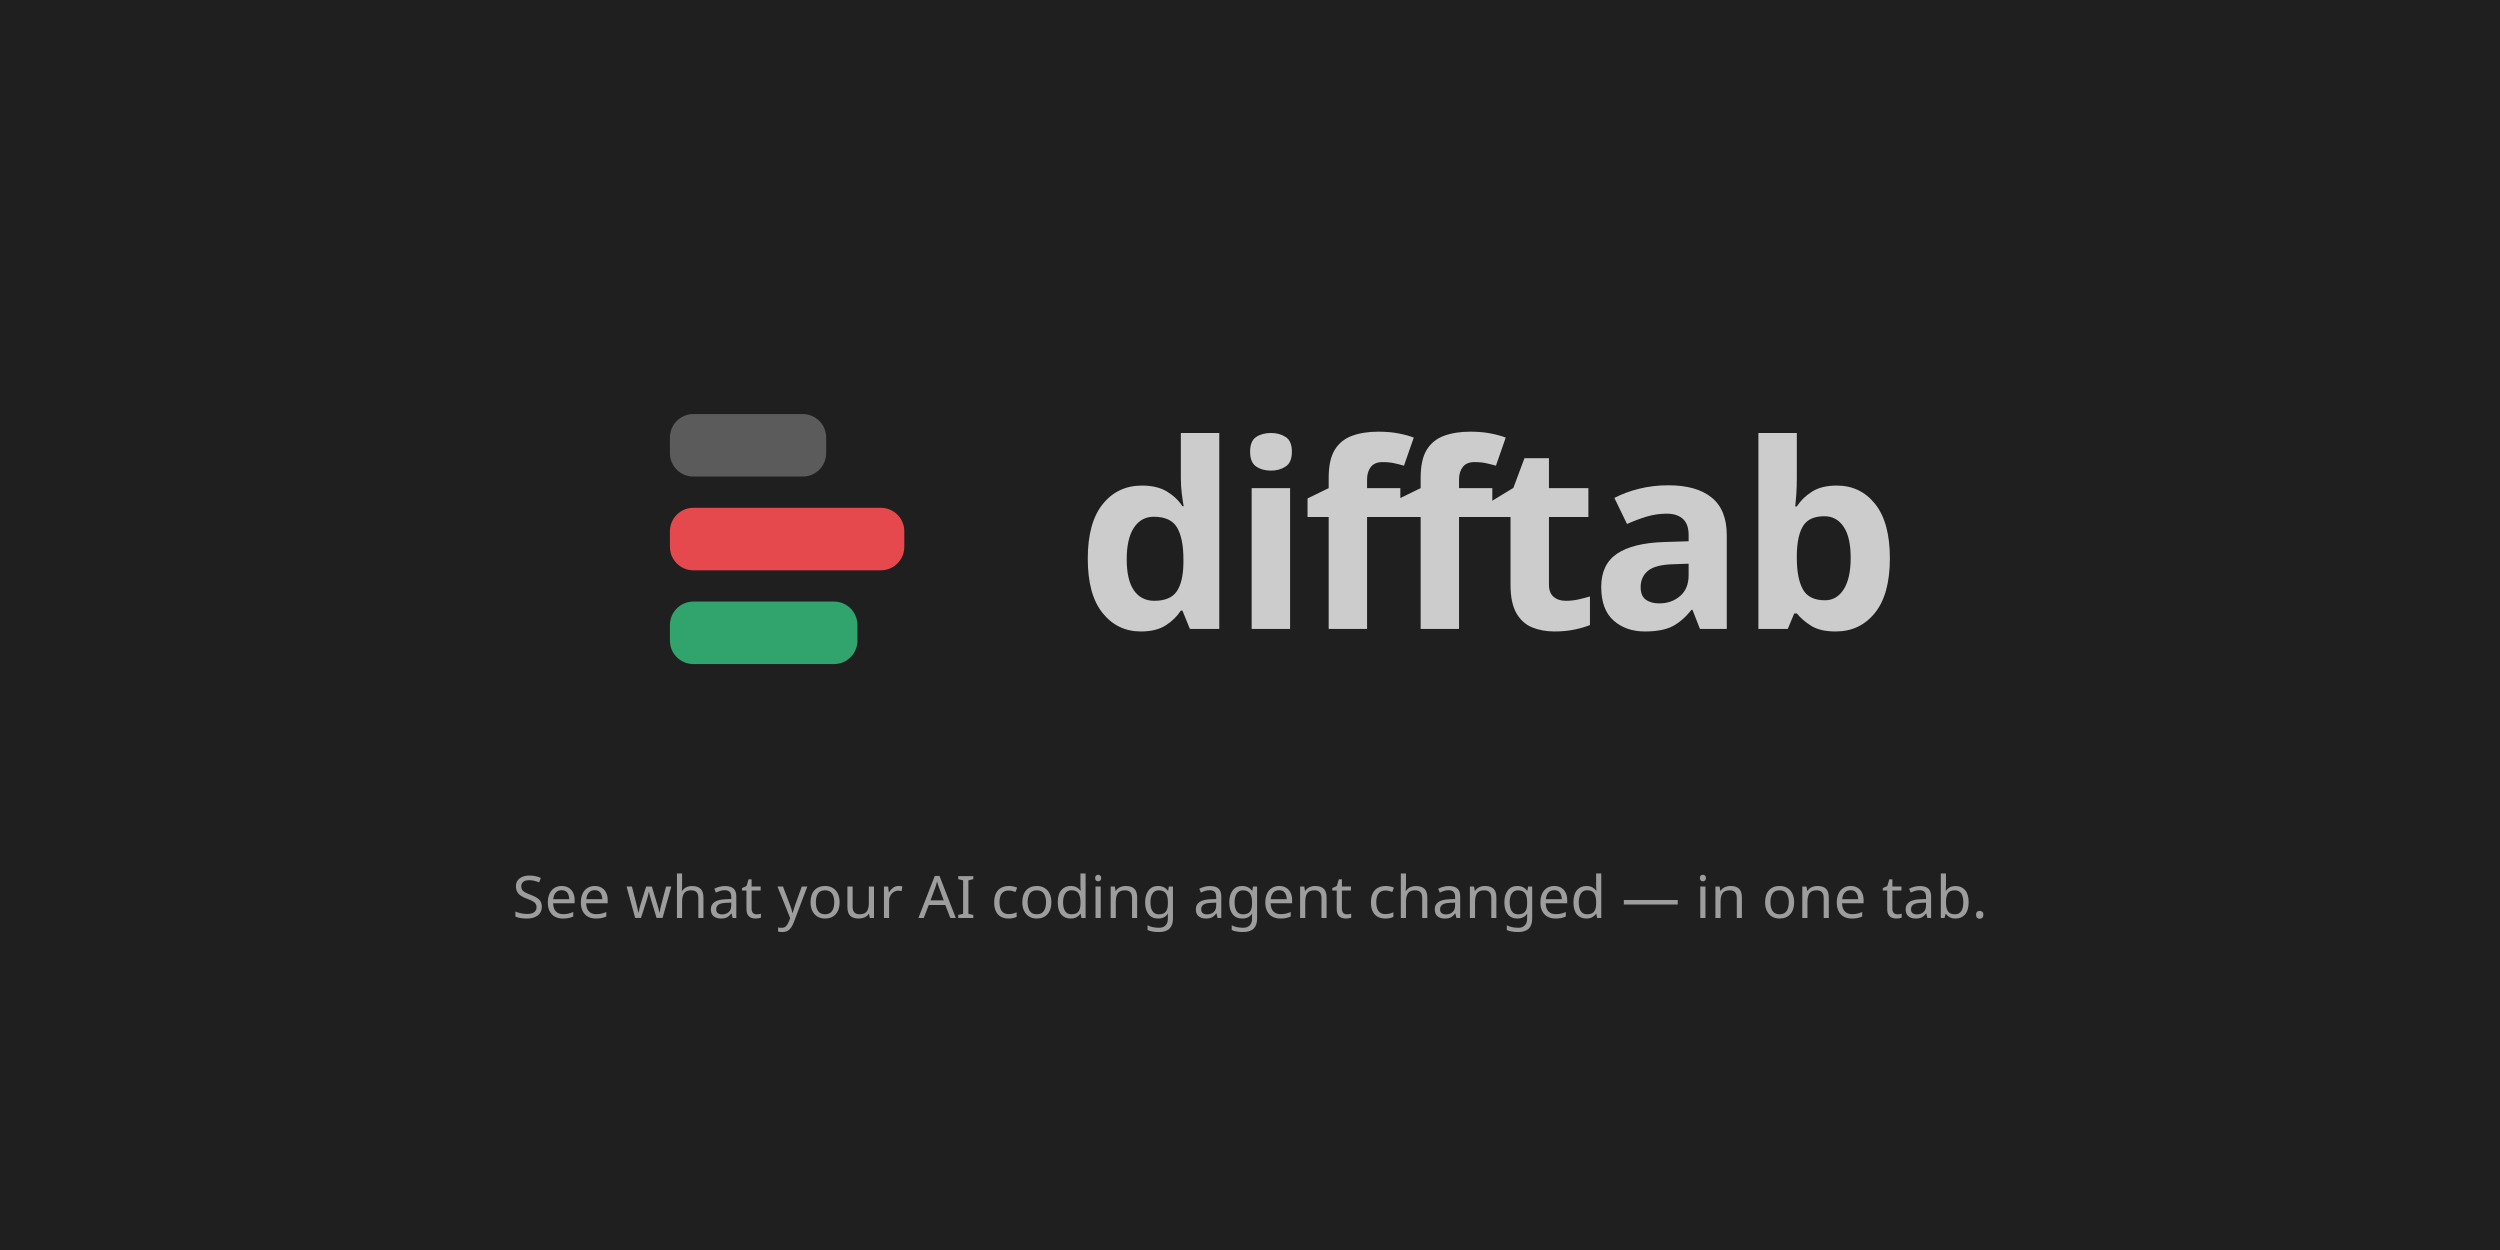
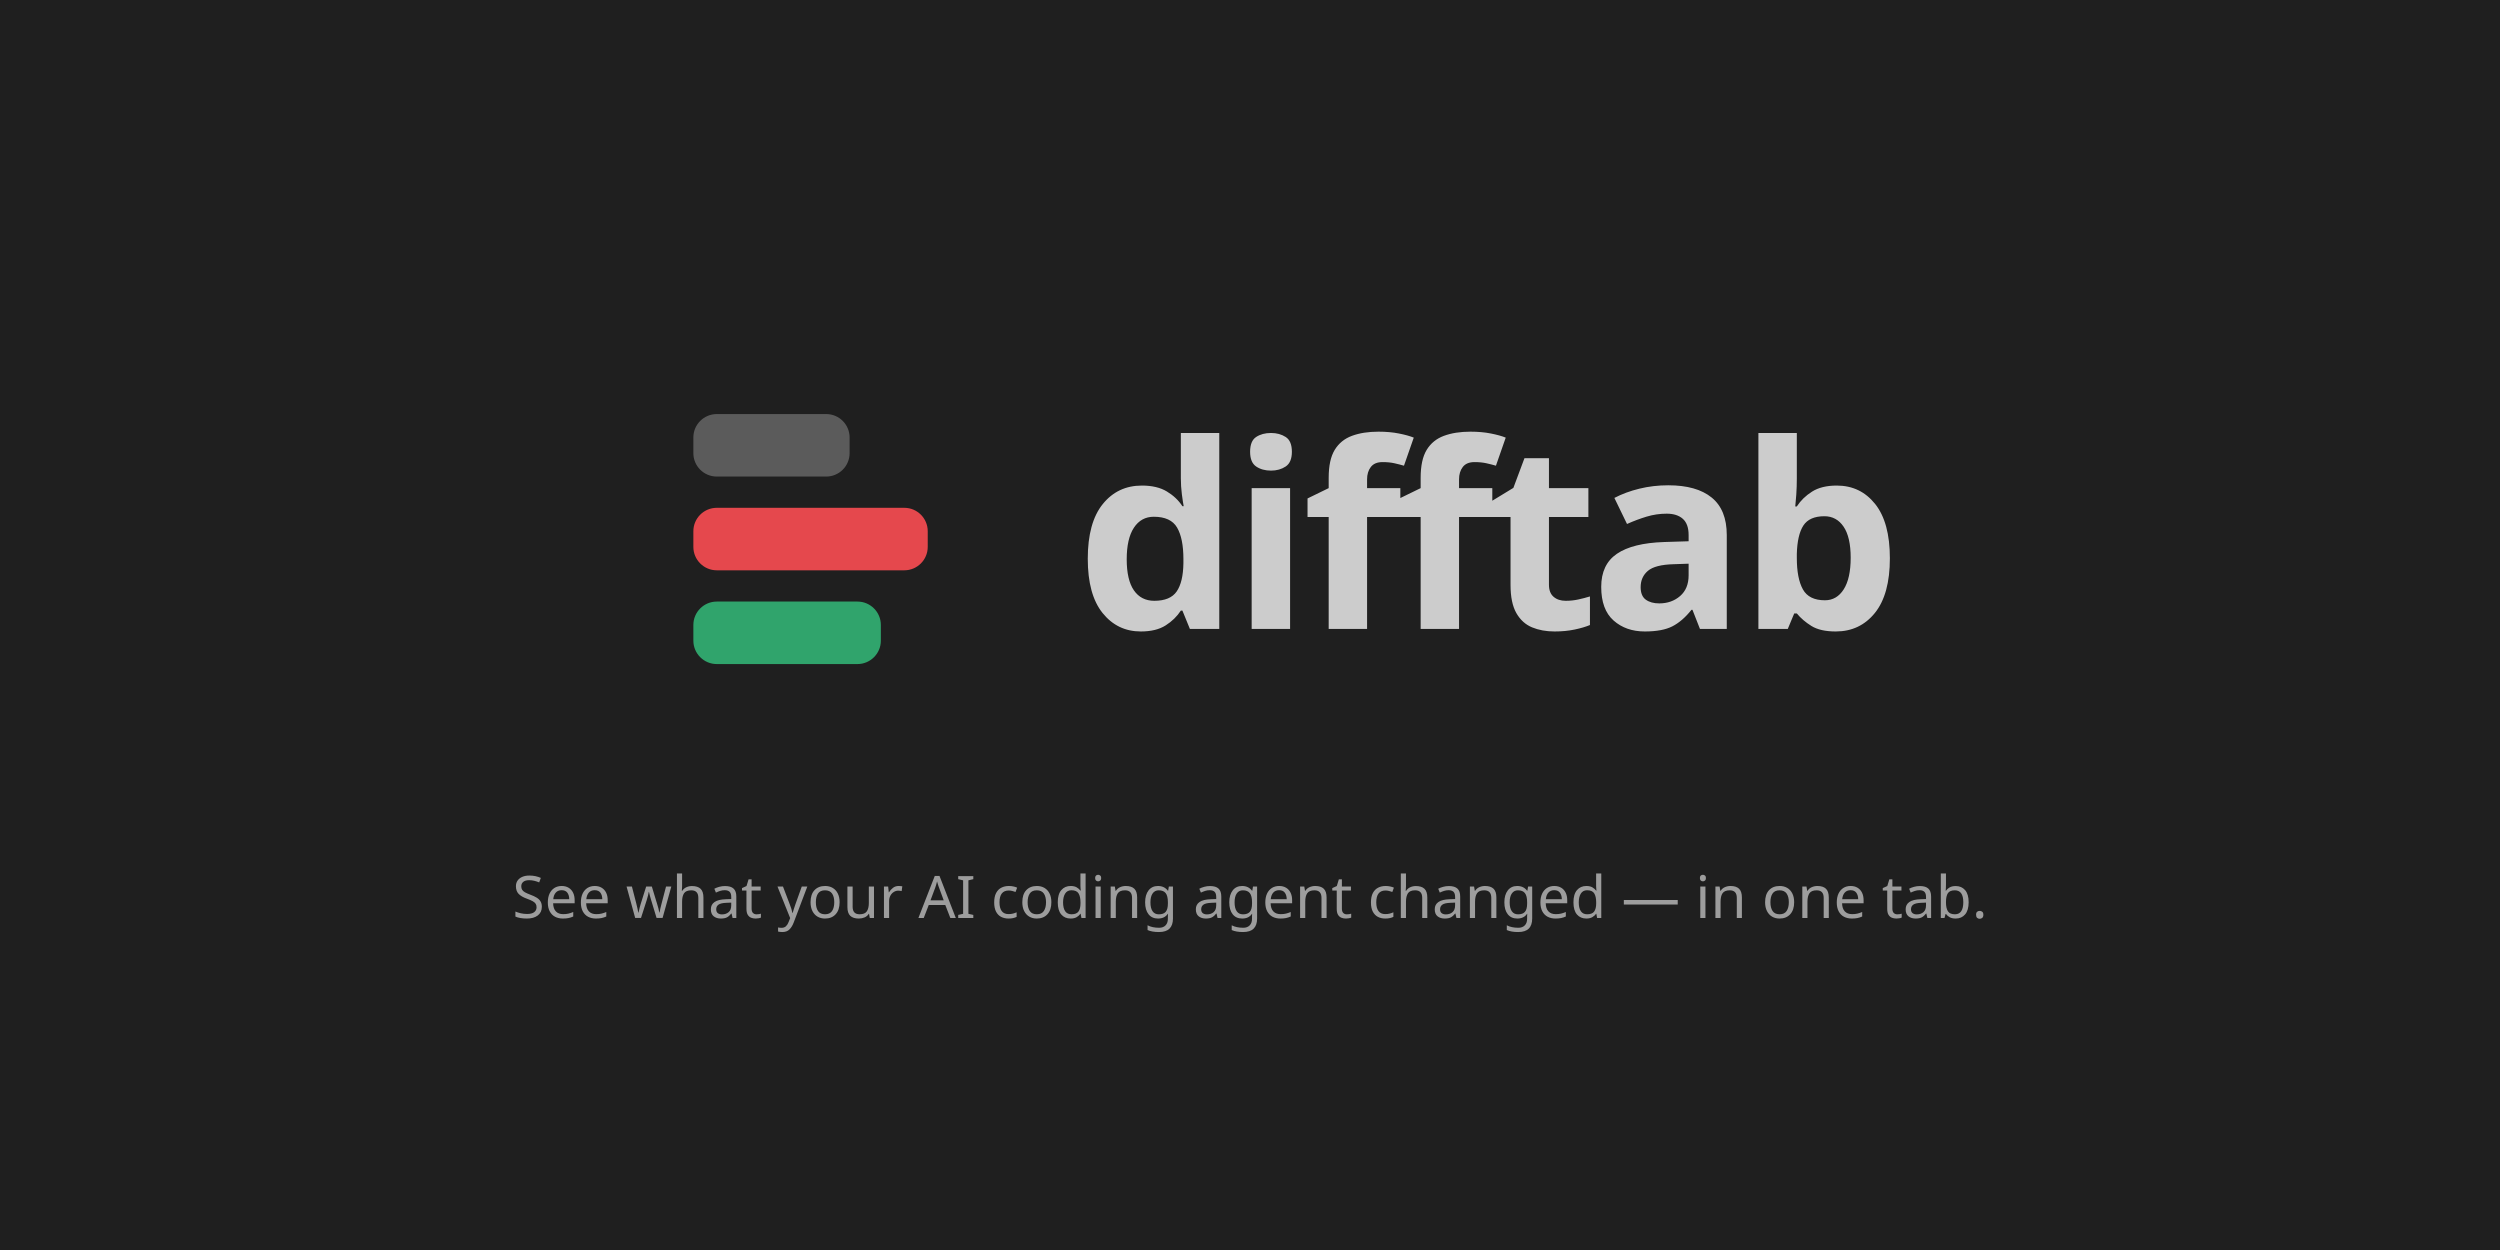
<svg xmlns="http://www.w3.org/2000/svg" viewBox="0 0 1280 640" width="1280" height="640">
  <rect width="1280" height="640" fill="#1f1f1f" />
  <g transform="translate(319 180) scale(8)" color="#cccccc">
-     <rect x="3" y="4" width="10" height="4" rx="1.5" fill="currentColor" fill-opacity="0.35" stroke="none" />
-     <rect x="3" y="10" width="15" height="4" rx="1.5" fill="#e5484d" stroke="none" />
-     <rect x="3" y="16" width="12" height="4" rx="1.5" fill="#30a46c" stroke="none" />
+     <rect x="4.5" y="4" width="10" height="4" rx="1.5" fill="currentColor" fill-opacity="0.35" stroke="none" />
+     <rect x="4.5" y="10" width="15" height="4" rx="1.5" fill="#e5484d" stroke="none" />
+     <rect x="4.5" y="16" width="12" height="4" rx="1.5" fill="#30a46c" stroke="none" />
  </g>
  <text x="551" y="322" fill="#cccccc" font-family="ui-sans-serif, -apple-system, 'Segoe UI', 'Noto Sans', sans-serif" font-weight="700" font-size="132" letter-spacing="-4">difftab</text>
  <text x="640" y="470" text-anchor="middle" fill="#9d9d9d" font-family="ui-sans-serif, -apple-system, 'Segoe UI', 'Noto Sans', sans-serif" font-size="30">See what your AI coding agent changed — in one tab.</text>
</svg>
